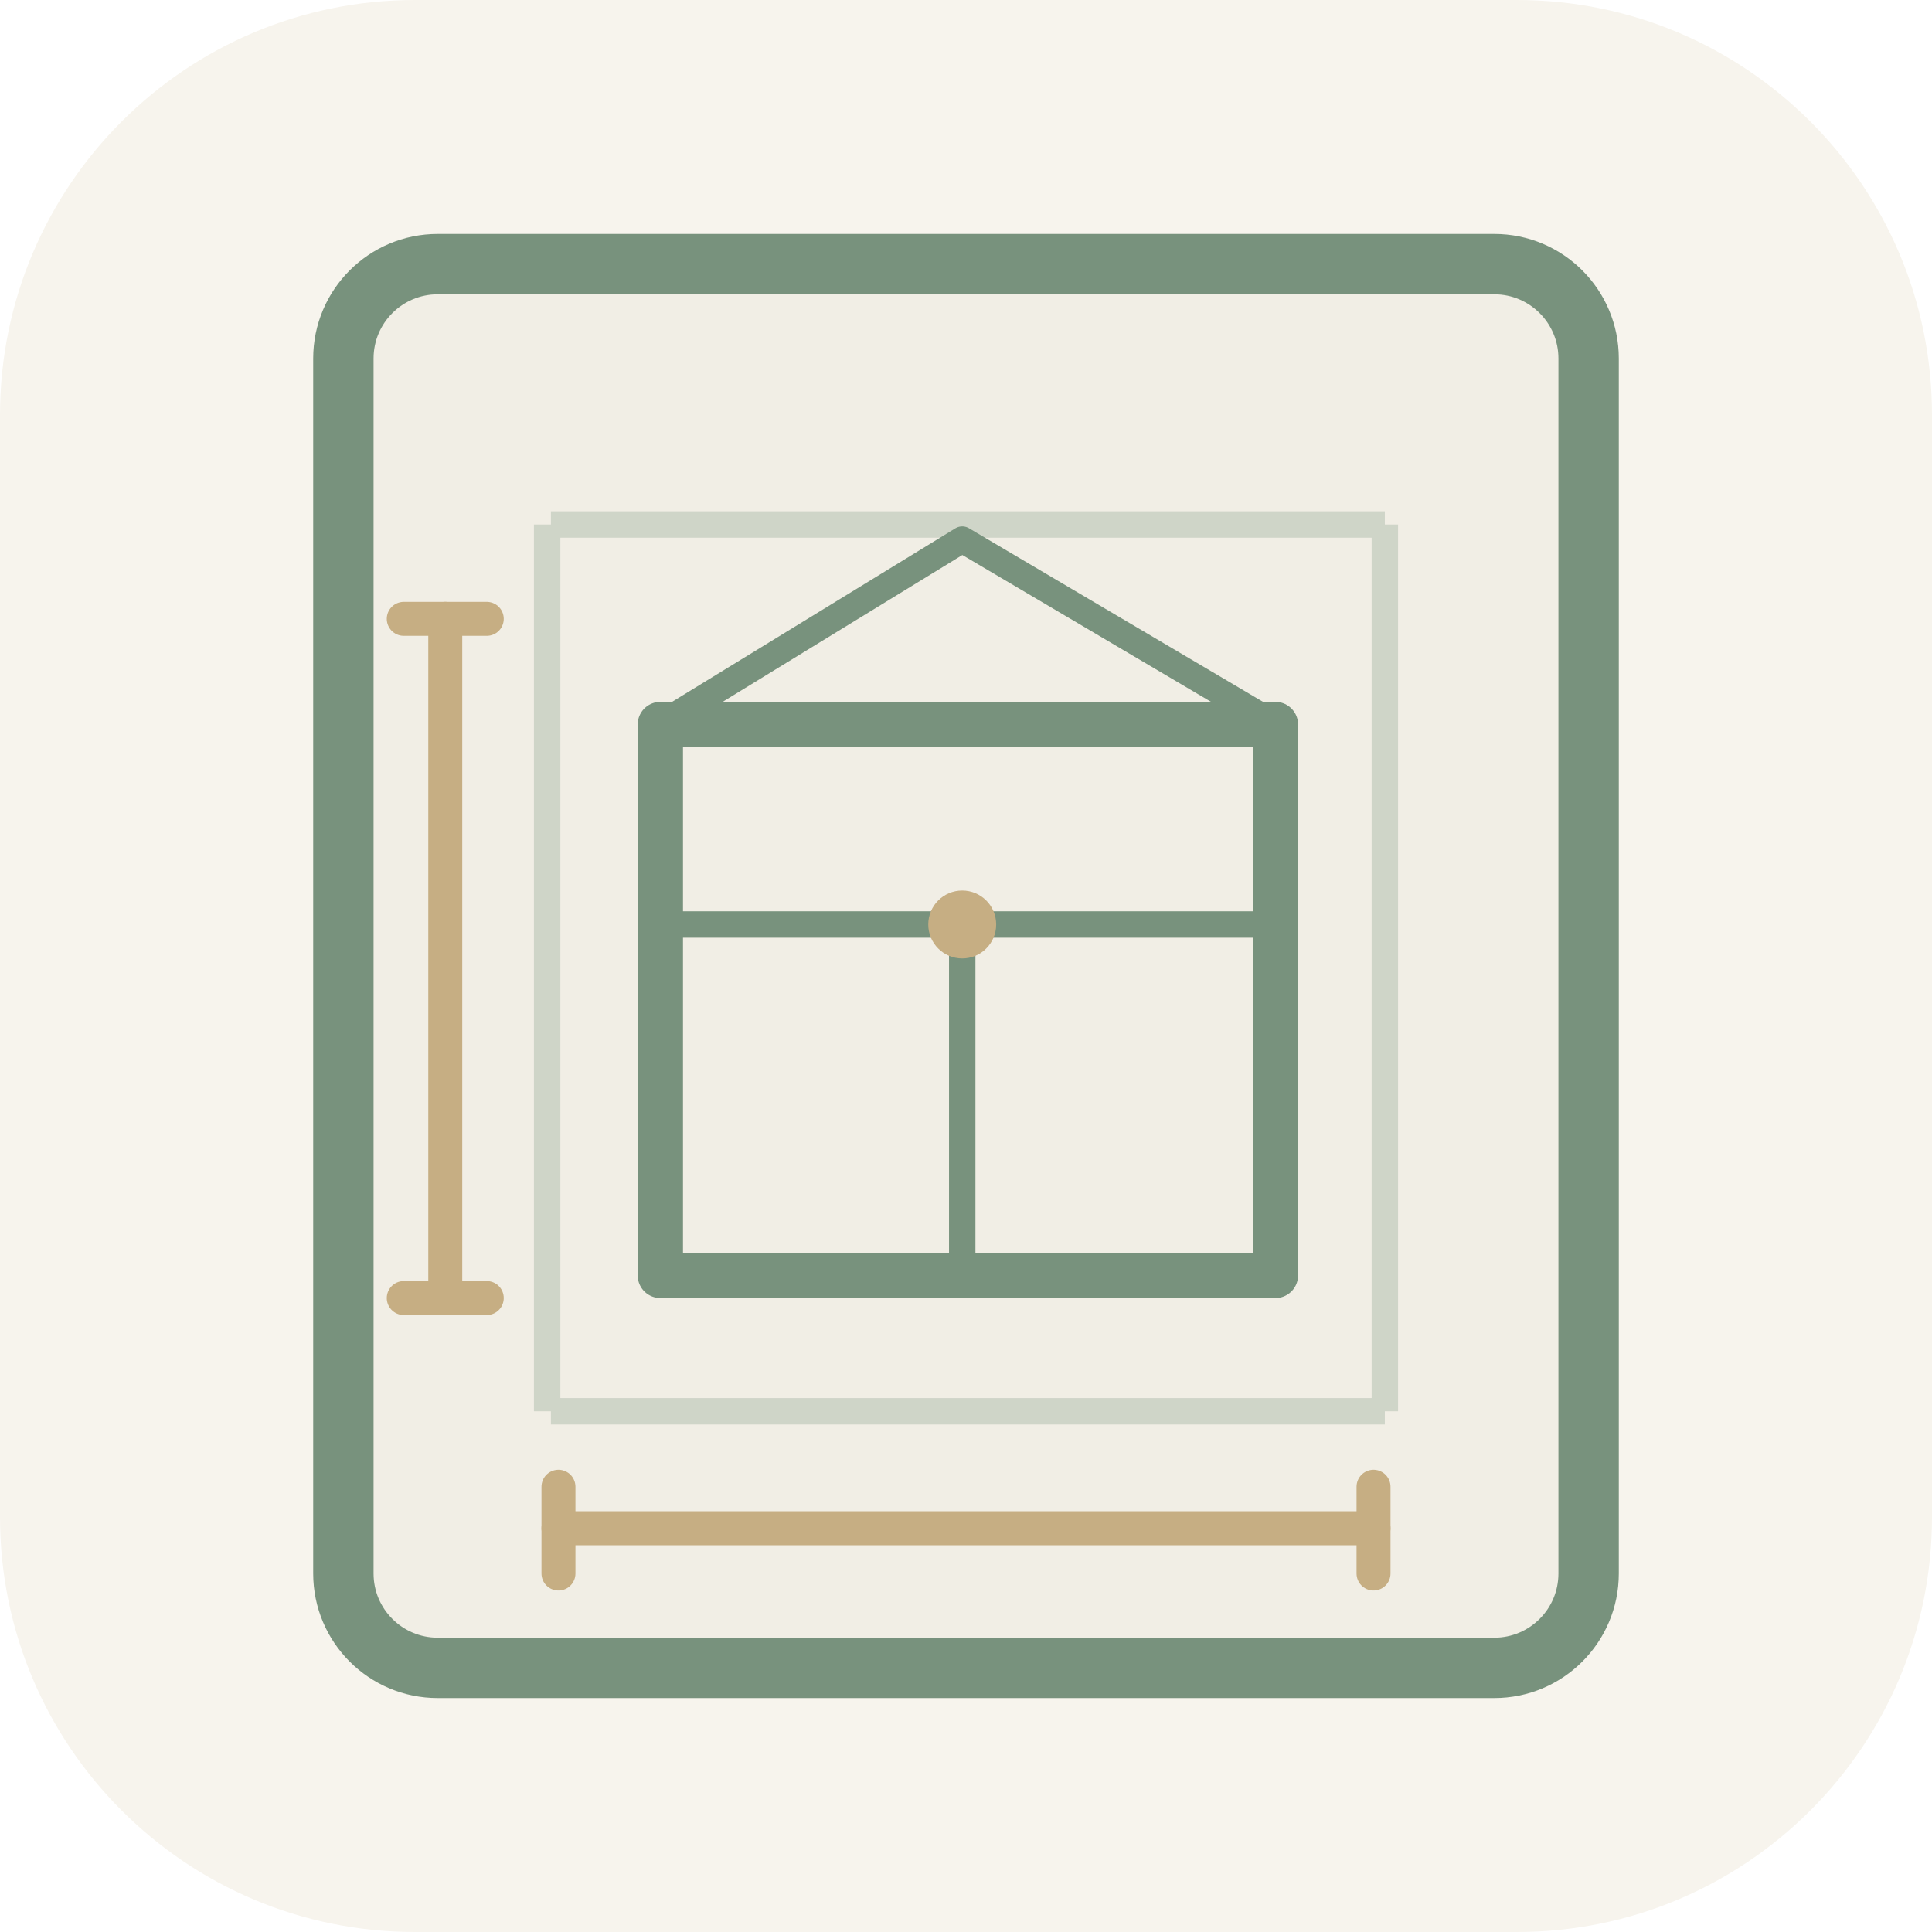
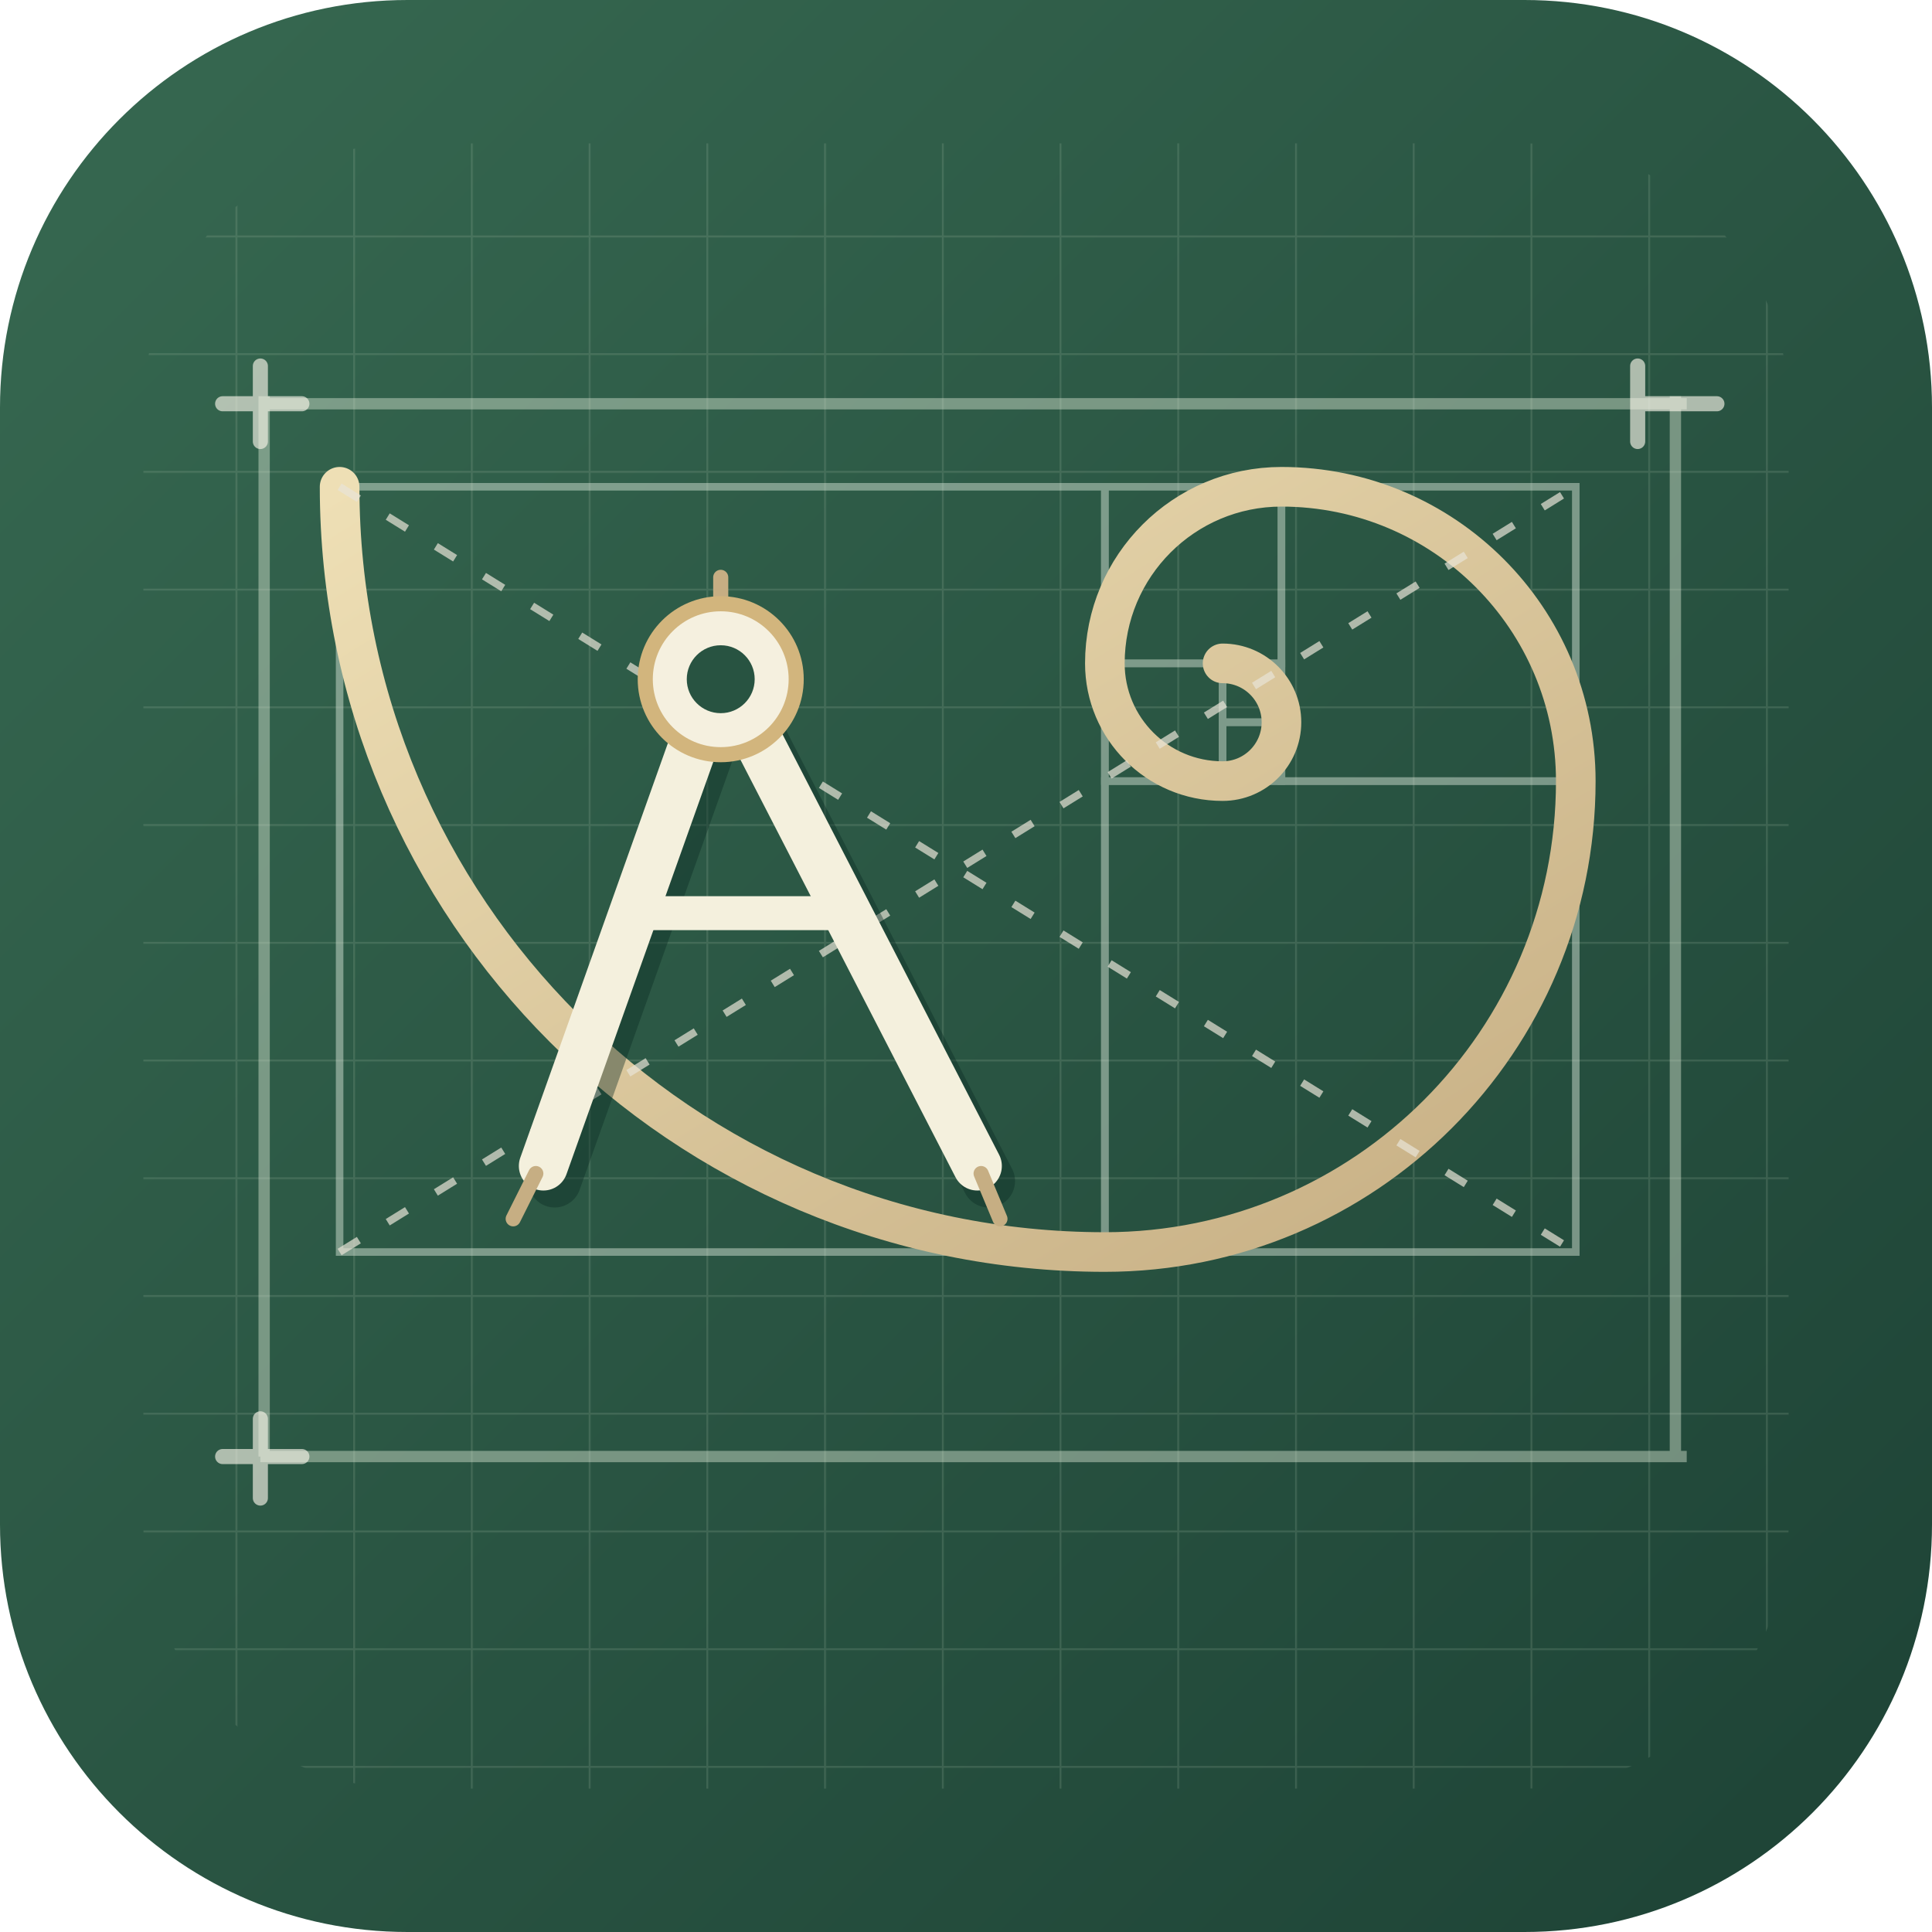
- <svg xmlns="http://www.w3.org/2000/svg" viewBox="0 0 512 512" role="img" aria-label="Blueprint app icon">
-   <rect width="512" height="512" rx="110" fill="#f7f4ed" />
-   <rect x="91" y="70" width="330" height="372" rx="25" fill="#f1eee5" stroke="#78927d" stroke-width="16" />
-   <g fill="none" stroke="#78927d" stroke-width="7" stroke-linejoin="round">
-     <path d="M146 139H367M146 374H367M145 139V374M367 139V374" opacity=".28" />
-     <path d="M175 338V192H338V338H175Z" stroke-width="12" />
-     <path d="M175 245H338M255 245V338" />
-     <path d="M175 192L255 143L338 192" />
+ <svg xmlns="http://www.w3.org/2000/svg" viewBox="0 0 512 512" role="img" aria-label="Blueprint app icon: golden ratio spiral with drafting compass inside its largest square">
+   <defs>
+     <linearGradient id="bg" x1="0" y1="0" x2="1" y2="1">
+       <stop stop-color="#376951" />
+       <stop offset="1" stop-color="#1d4235" />
+     </linearGradient>
+     <linearGradient id="gold" x1="0" y1="0" x2="1" y2="1">
+       <stop stop-color="#eedfb5" />
+       <stop offset="1" stop-color="#c6ae83" />
+     </linearGradient>
+     <pattern id="grid" width="31.2" height="31.2" patternUnits="userSpaceOnUse">
+       <path d="M31.2 0H0V31.2" fill="none" stroke="#b2c6af" stroke-width="1" opacity=".30" />
+     </pattern>
+   </defs>
+   <rect width="512" height="512" rx="108" fill="url(#bg)" />
+   <rect x="38" y="38" width="436" height="436" rx="70" fill="url(#grid)" opacity=".58" />
+   <path d="M69 107h378M69 386h378M70 105V386M444 105V386" fill="none" stroke="#d8e4d1" stroke-width="3" opacity=".45" />
+   <path d="M69 97v20M434 97v20M59 107h21M434 107h21M59 386h21M69 376v21" stroke="#f6f2e7" stroke-width="4" opacity=".65" stroke-linecap="round" />
+   <g fill="none" stroke="#e2eedf" stroke-width="2" opacity=".45">
+     <rect x="90" y="129" width="202.8" height="202.8" />
+     <rect x="292.8" y="207" width="124.8" height="124.8" />
+     <rect x="339.6" y="129" width="78" height="78" />
+     <rect x="292.8" y="129" width="46.8" height="46.8" />
+     <rect x="292.8" y="175.8" width="31.2" height="31.2" />
+     <rect x="324" y="191.4" width="15.6" height="15.6" />
+     <rect x="324" y="175.8" width="15.6" height="15.6" />
  </g>
-   <g fill="none" stroke="#c6ae83" stroke-width="9" stroke-linecap="round">
-     <path d="M148 405H364M118 164V344" />
-     <path d="M148 394V417M364 394V417M107 164H129M107 344H129" />
+   <path id="spiral" d="M90 129 A202.8 202.8 0 0 0 292.8 331.8 A124.8 124.8 0 0 0 417.6 207 A78 78 0 0 0 339.6 129 A46.8 46.8 0 0 0 292.8 175.8 A31.2 31.2 0 0 0 324 207 A15.6 15.6 0 0 0 339.6 191.4 A15.6 15.6 0 0 0 324 175.8" fill="none" stroke="url(#gold)" stroke-width="10.5" stroke-linecap="round" stroke-linejoin="round" />
+   <path d="M90 129 417.6 331.8M90 331.8 417.6 129" fill="none" stroke="#e8e4d7" stroke-width="2" stroke-dasharray="6 9" opacity=".7" />
+   <g stroke="#0b2b22" stroke-width="14" stroke-linecap="round" fill="none" opacity=".4" transform="translate(3 4)">
+     <path d="M191 177 144 309M191 177 259 309" />
  </g>
-   <circle cx="255" cy="245" r="9" fill="#c6ae83" />
+   <g stroke="#f4f0dd" stroke-width="13" stroke-linecap="round" stroke-linejoin="round" fill="none">
+     <path d="M191 177 144 309M191 177 259 309" />
+     <path d="M172 242h52" stroke-width="9" />
+   </g>
+   <g stroke="#c6ae83" stroke-width="4" stroke-linecap="round">
+     <path d="M191 153v15M142 311l-6 12M260 311l5 12" />
+   </g>
+   <circle cx="191" cy="180" r="20" fill="#f5f0df" stroke="#d2b57d" stroke-width="4" />
+   <circle cx="191" cy="180" r="9" fill="#285341" />
</svg>
